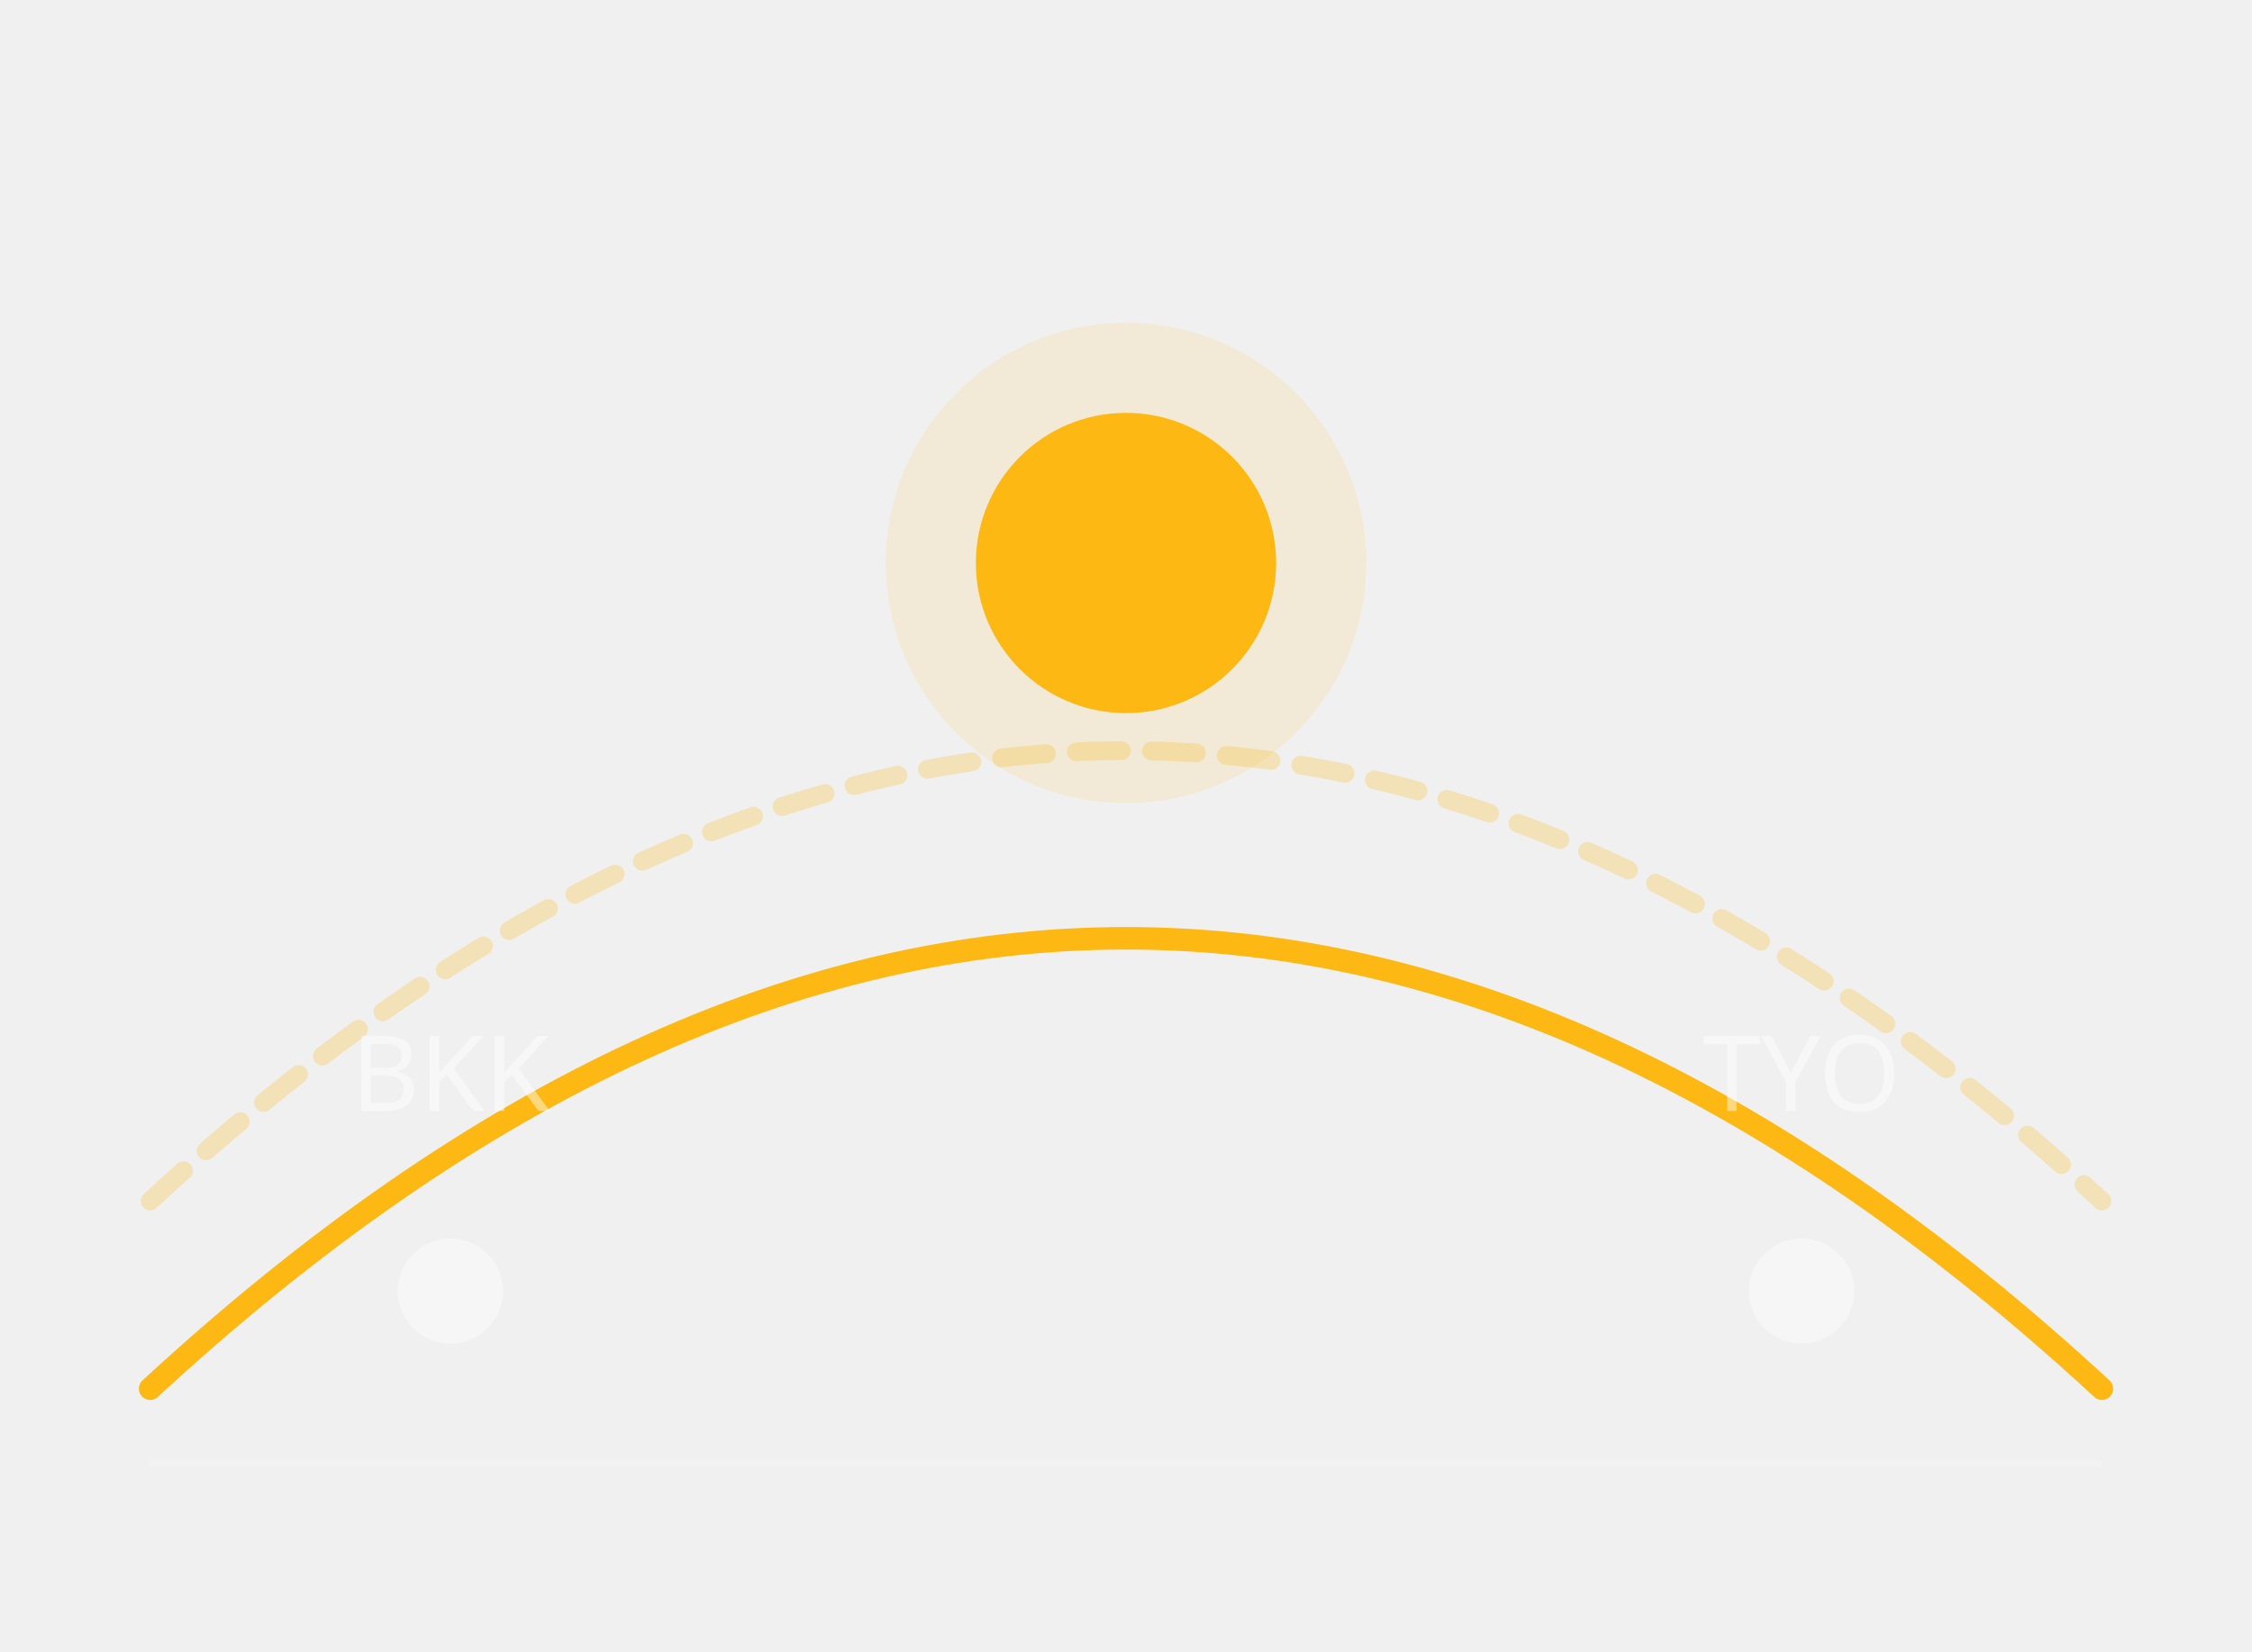
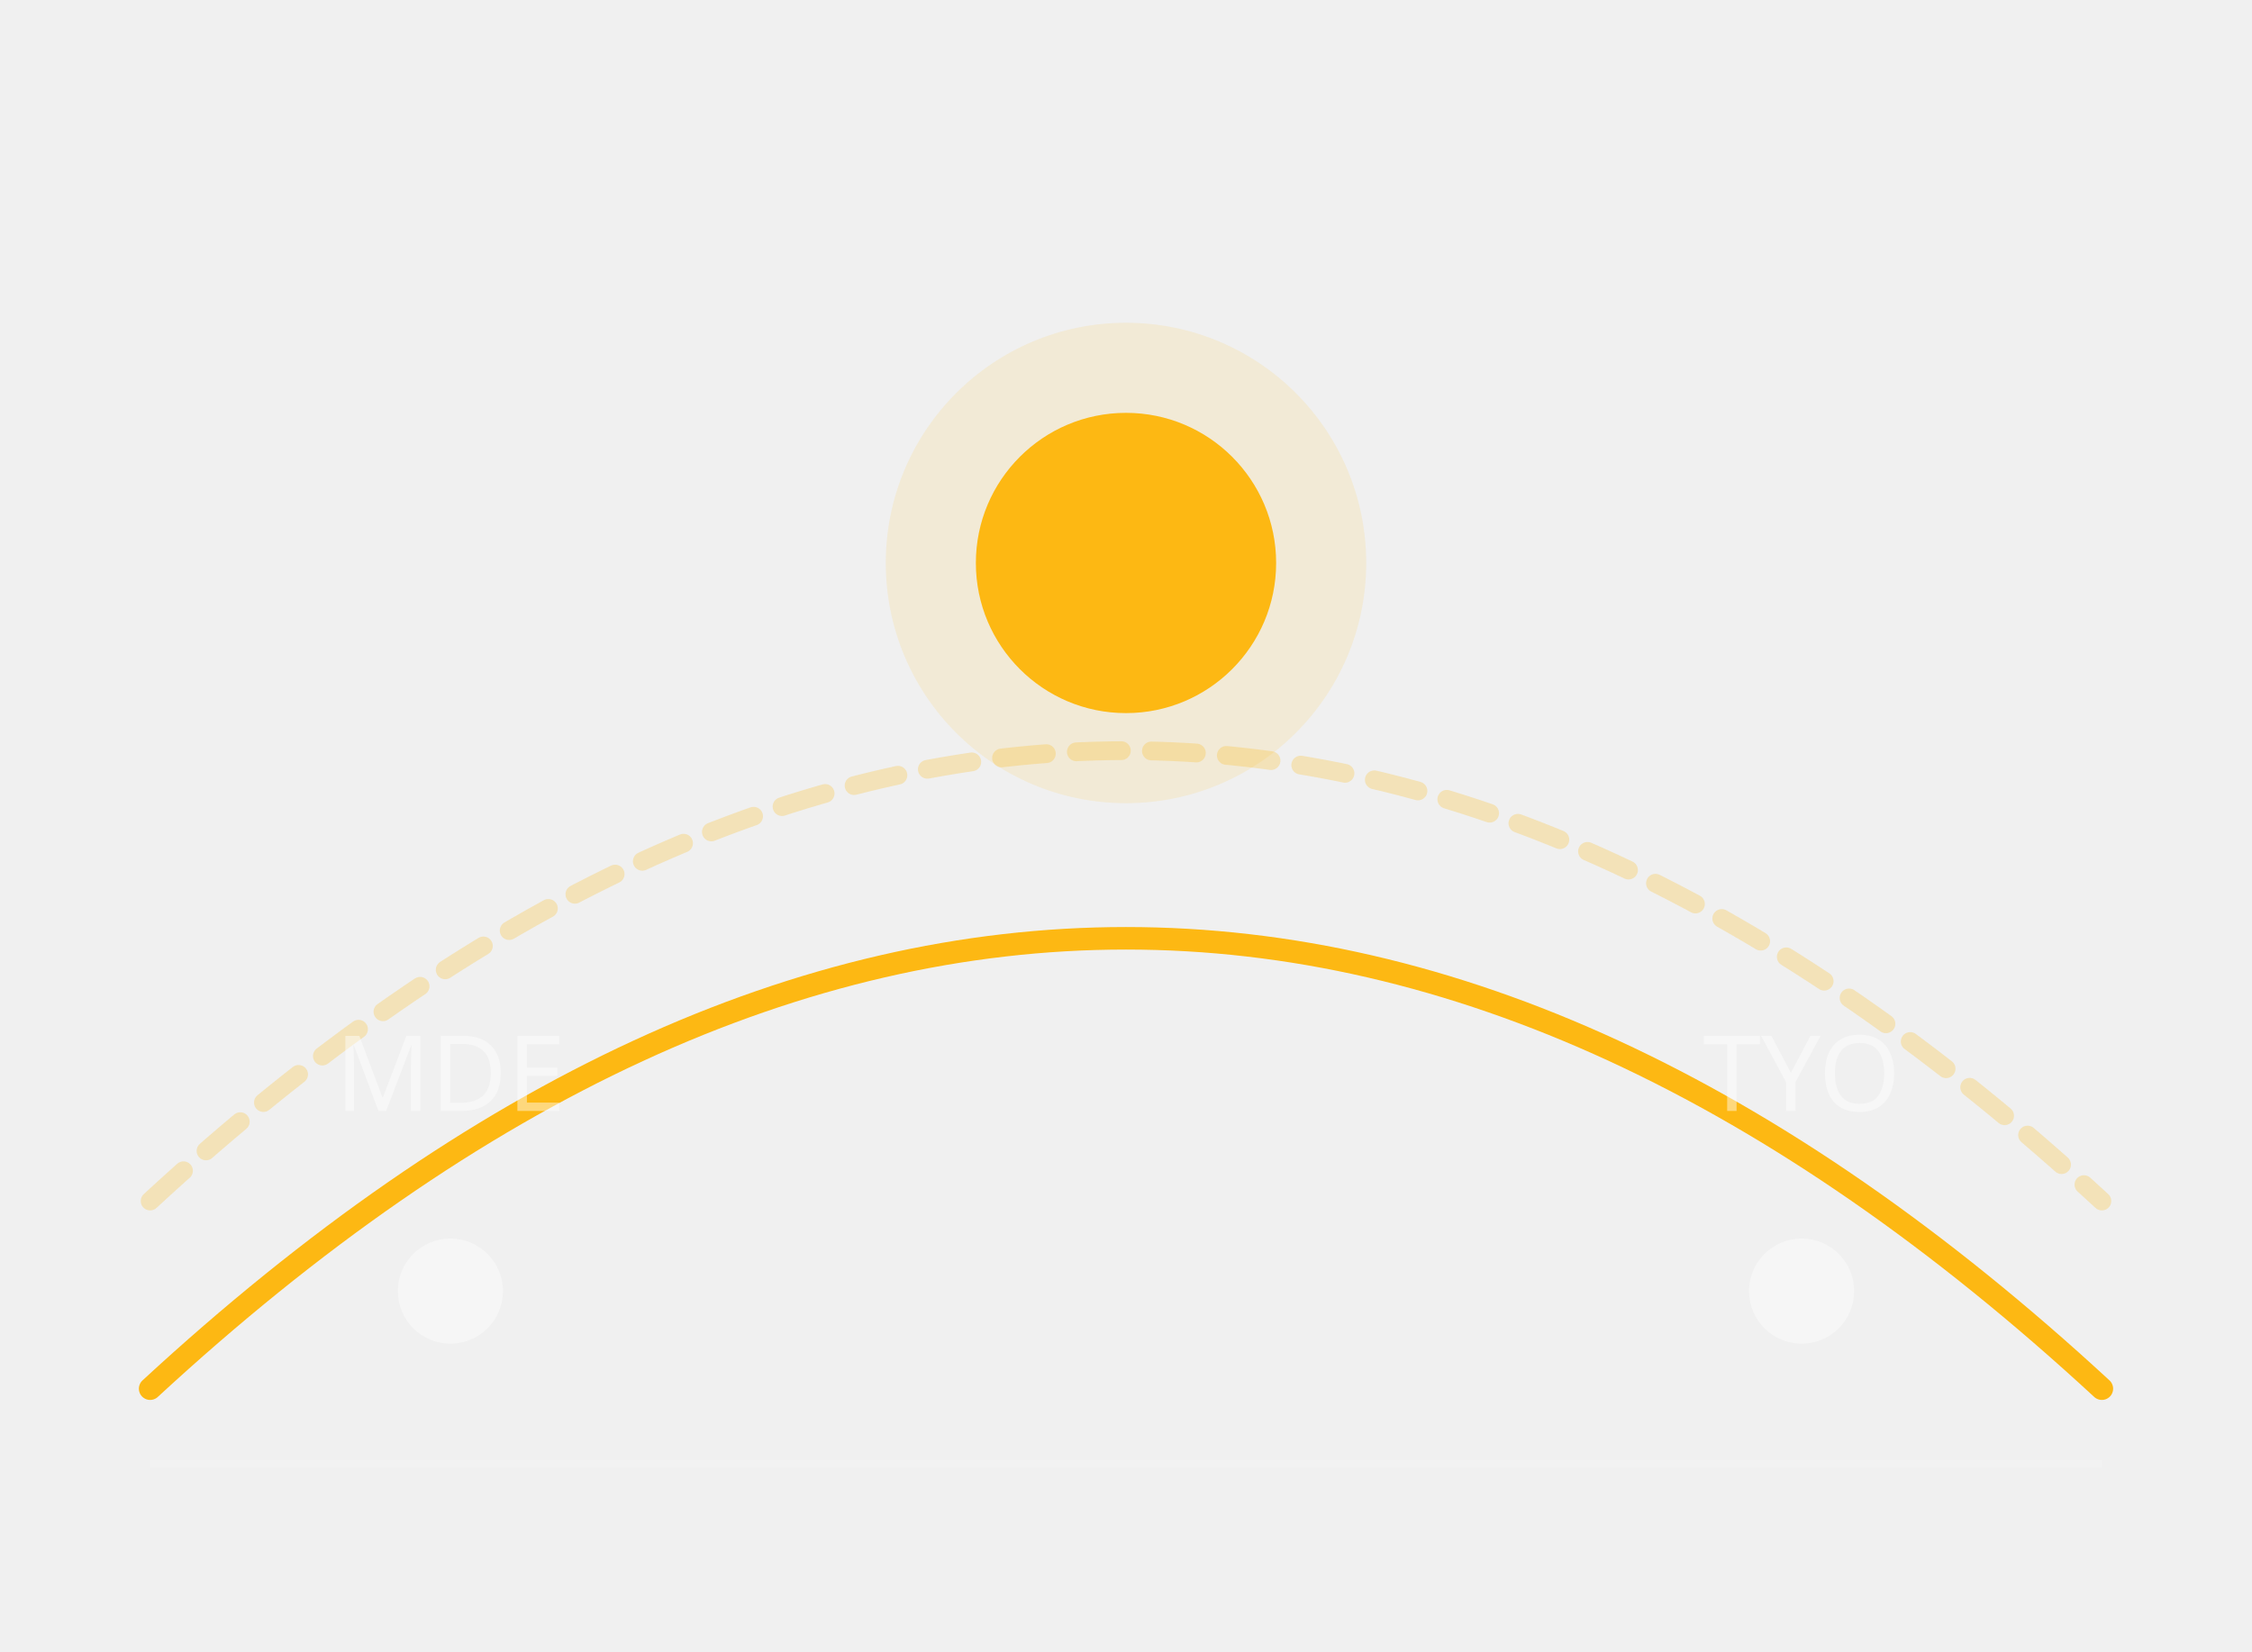
<svg xmlns="http://www.w3.org/2000/svg" viewBox="0 0 300 220">
  <path d="M 20 160 Q 150 40 280 160" fill="none" stroke="rgba(253,184,19,0.25)" stroke-width="2.5" stroke-linecap="round" stroke-dasharray="6 4" />
  <path d="M 20 185 Q 150 65 280 185" fill="none" stroke="#FDB813" stroke-width="3" stroke-linecap="round" />
  <circle cx="60" cy="172" r="7" fill="white" fill-opacity="0.4" />
  <circle cx="150" cy="75" r="20" fill="#FDB813" />
  <circle cx="150" cy="75" r="32" fill="#FDB813" fill-opacity="0.12" />
  <circle cx="240" cy="172" r="7" fill="white" fill-opacity="0.4" />
-   <text x="60" y="148" text-anchor="middle" font-size="14" fill="rgba(255,255,255,0.45)" font-family="sans-serif">BKK</text>
+   <text x="60" y="148" text-anchor="middle" font-size="14" fill="rgba(255,255,255,0.45)" font-family="sans-serif">MDE</text>
  <text x="240" y="148" text-anchor="middle" font-size="14" fill="rgba(255,255,255,0.45)" font-family="sans-serif">TYO</text>
  <line x1="20" y1="195" x2="280" y2="195" stroke="rgba(255,255,255,0.15)" stroke-width="1" />
</svg>
